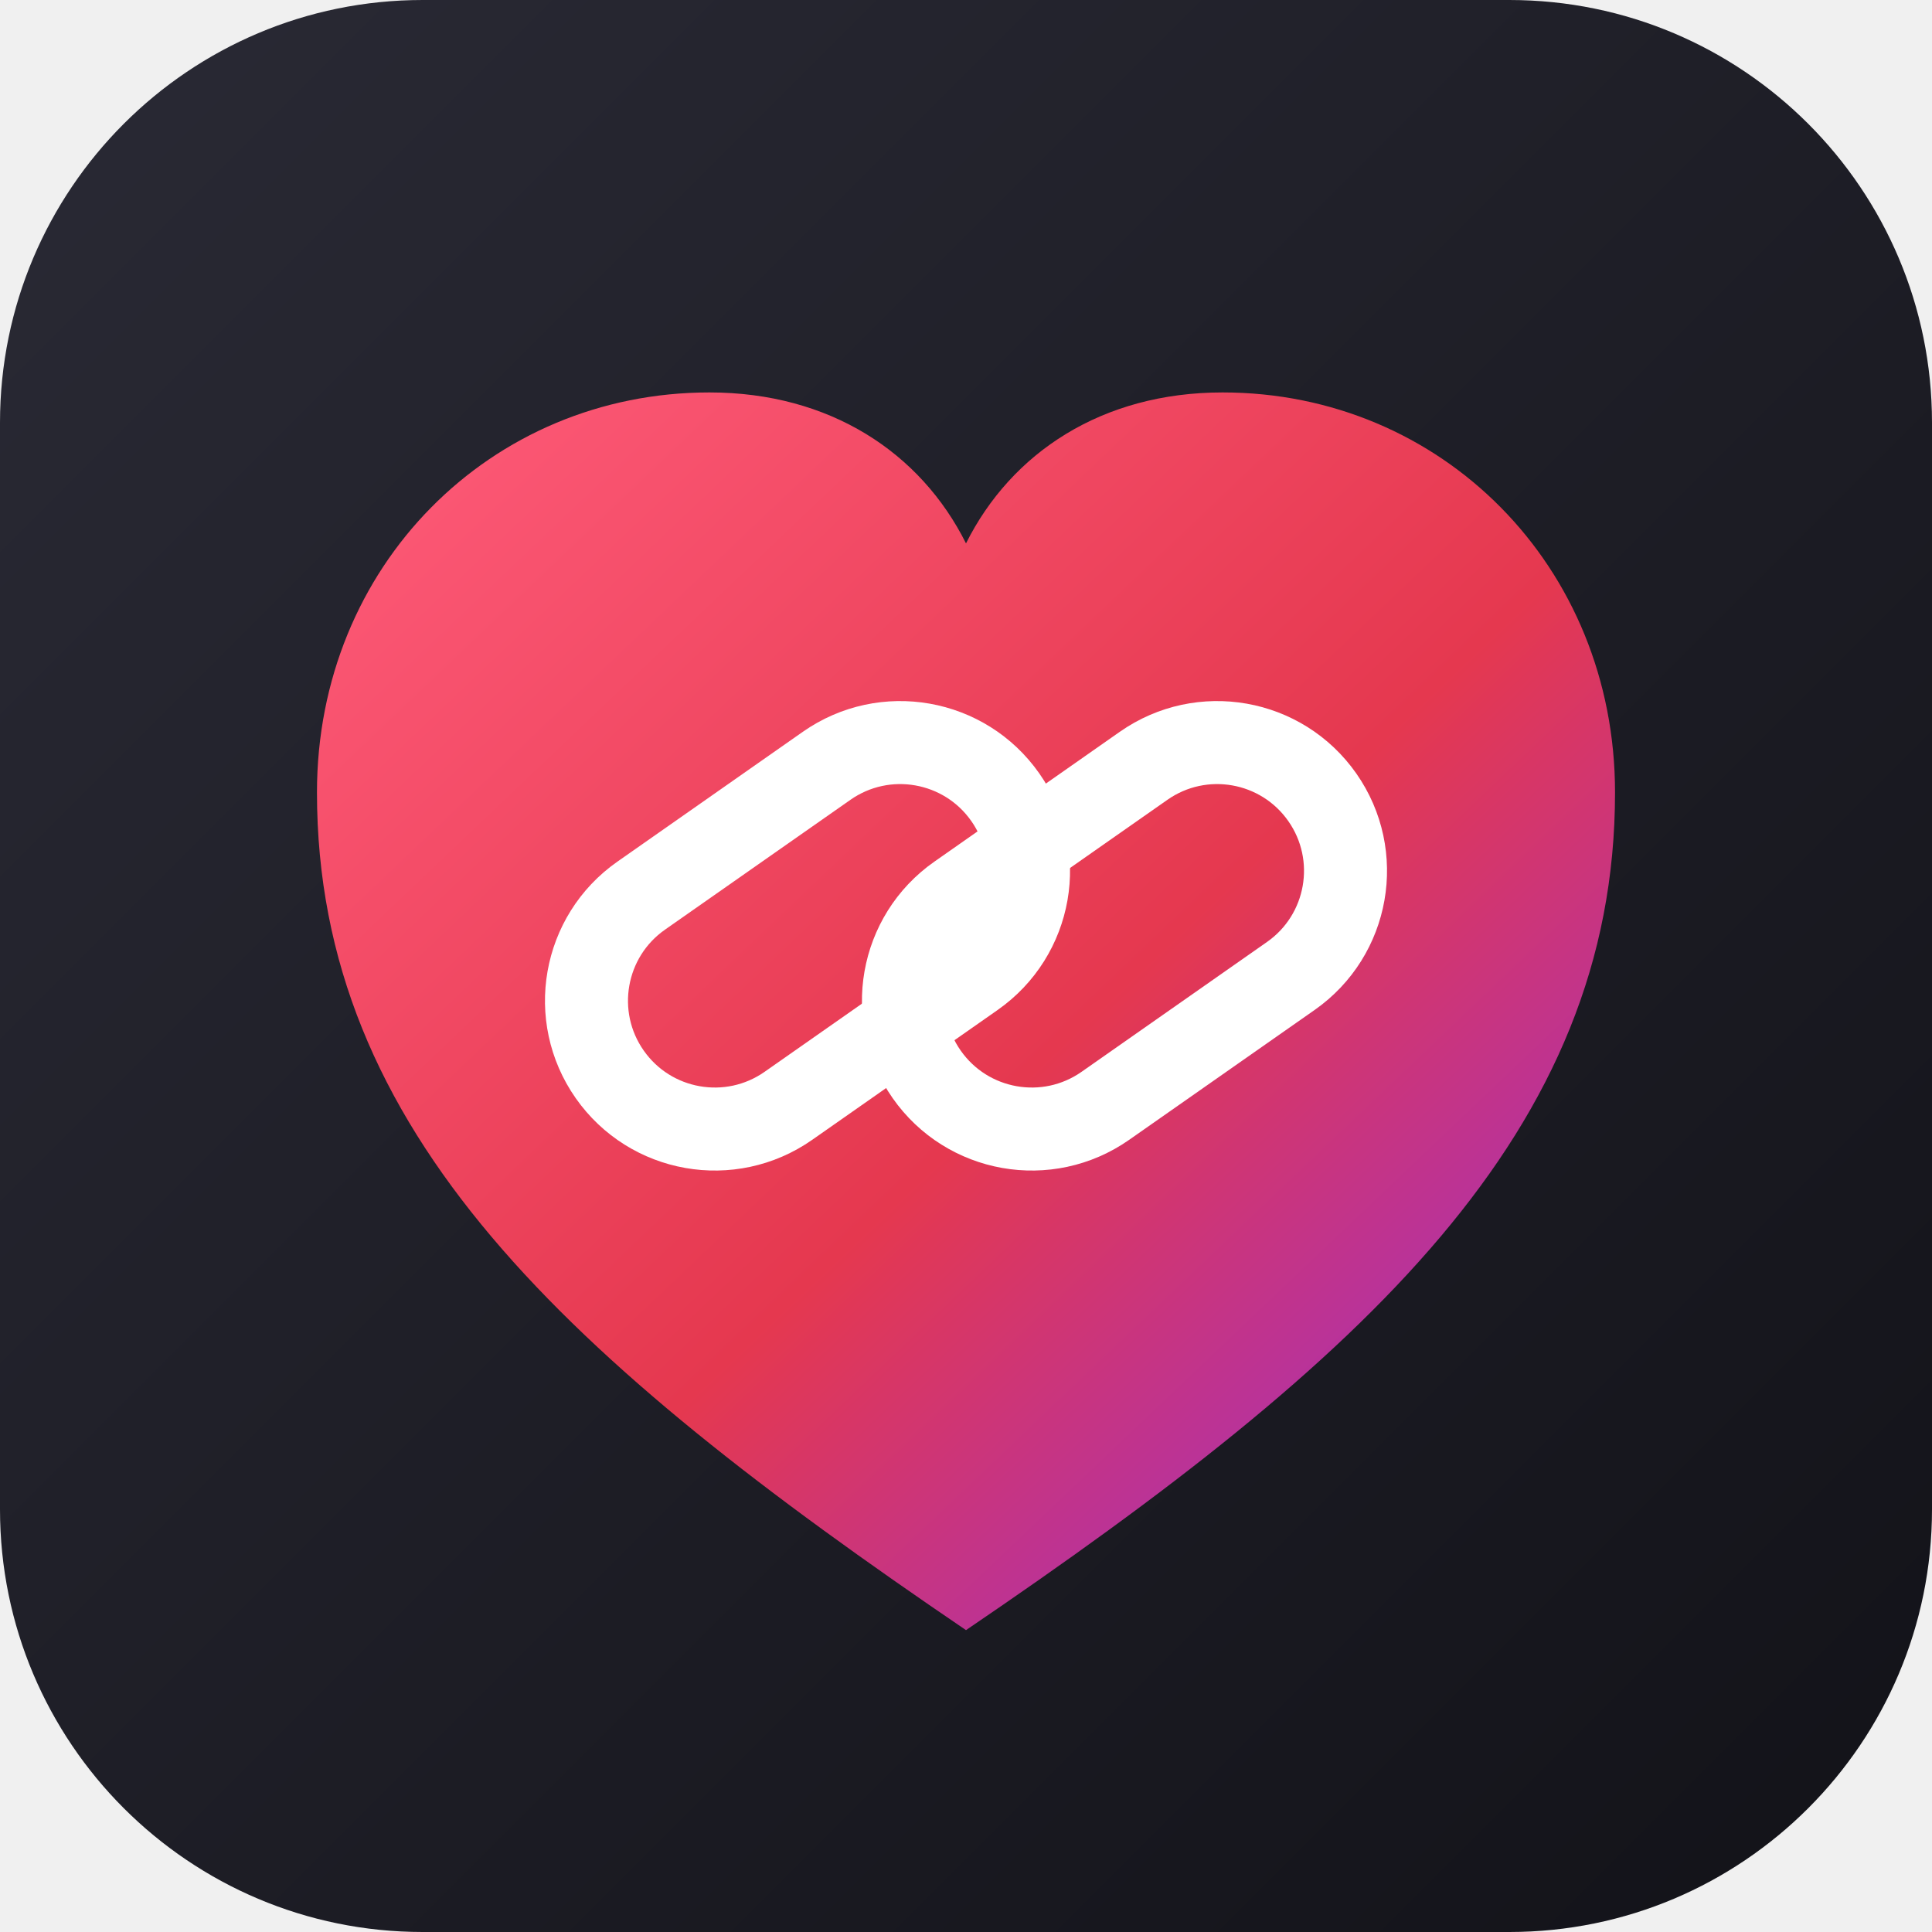
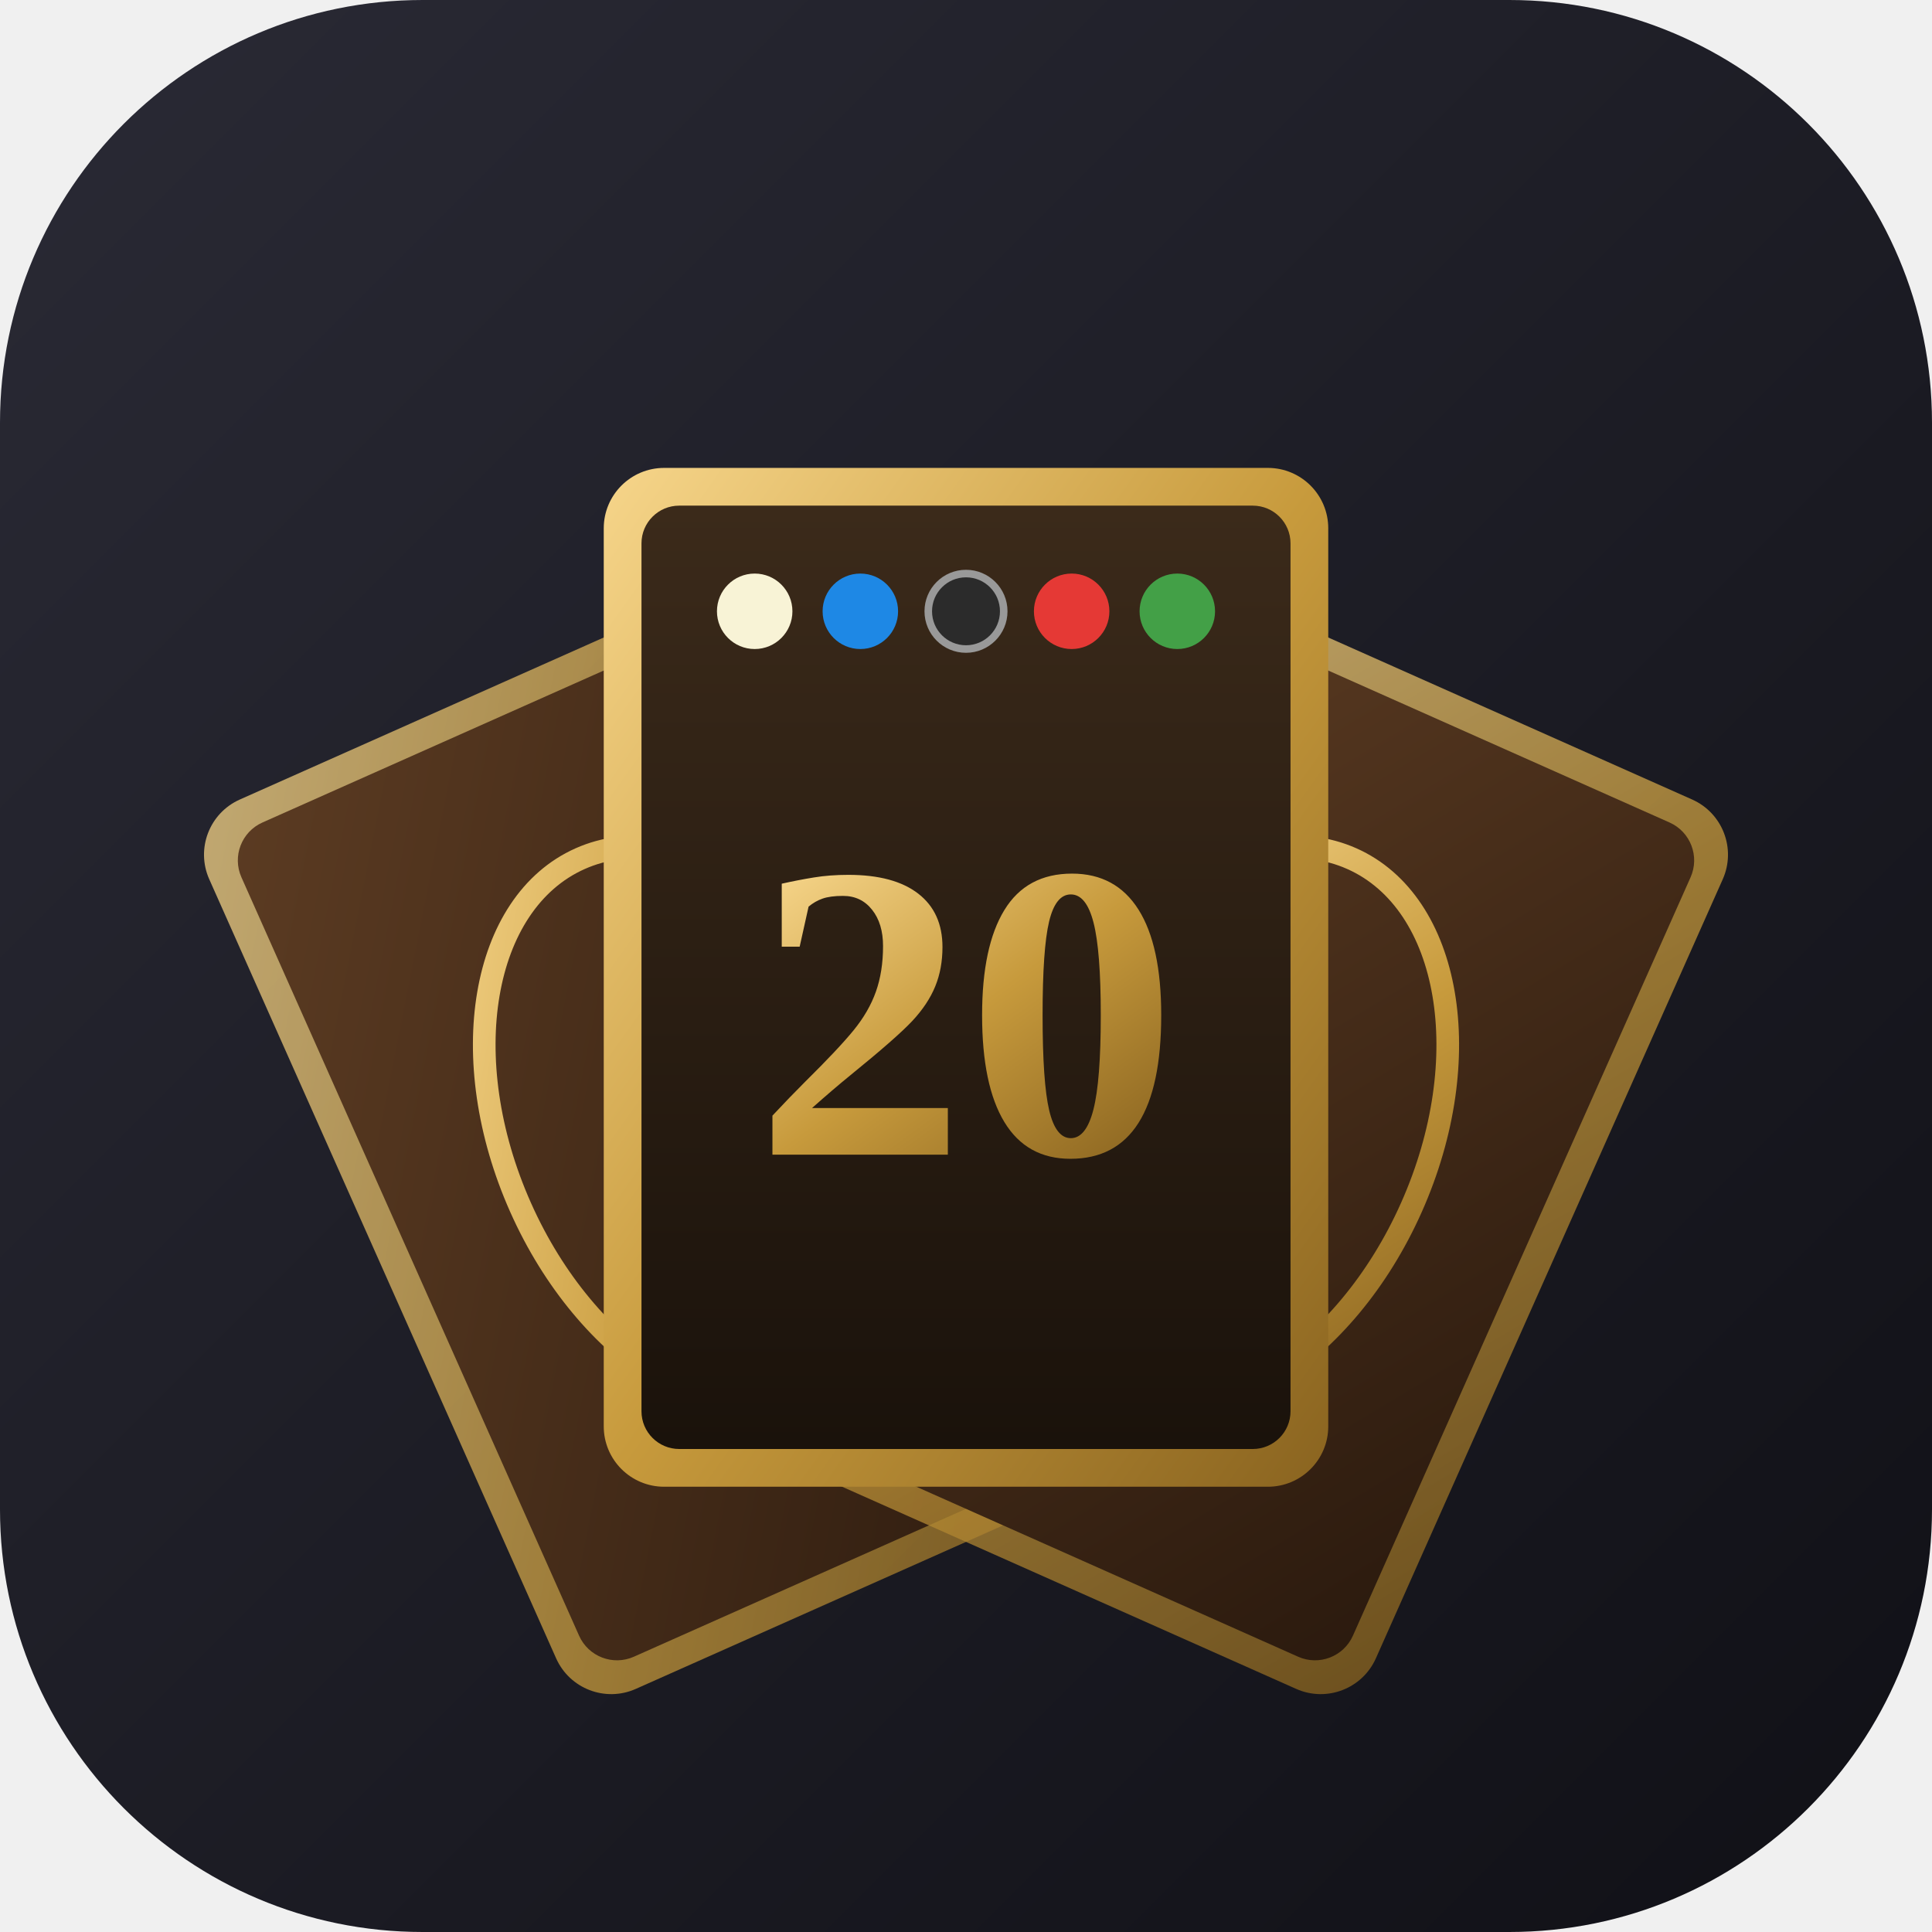
<svg xmlns="http://www.w3.org/2000/svg" viewBox="0 0 512 512">
  <defs>
    <linearGradient id="bg" x1="0" y1="0" x2="1" y2="1">
      <stop offset="0" stop-color="#2a2a35" />
-       <stop offset="1" stop-color="#121218" />
+       <stop offset="1" stop-color="#101016" />
    </linearGradient>
-     <linearGradient id="heart" x1="0" y1="0" x2="1" y2="1">
-       <stop offset="0" stop-color="#ff5c7a" />
-       <stop offset="0.55" stop-color="#e5384f" />
-       <stop offset="1" stop-color="#8e2de2" />
+     <linearGradient id="gold" x1="0" y1="0" x2="1" y2="1">
+       <stop offset="0" stop-color="#f6d58a" />
+       <stop offset="0.5" stop-color="#c79a3c" />
+       <stop offset="1" stop-color="#8a6420" />
+     </linearGradient>
+     <linearGradient id="face" x1="0" y1="0" x2="0" y2="1">
+       <stop offset="0" stop-color="#3b2a1a" />
+       <stop offset="1" stop-color="#1a120b" />
+     </linearGradient>
+     <linearGradient id="back" x1="0" y1="0" x2="1" y2="1">
+       <stop offset="0" stop-color="#5b3b22" />
+       <stop offset="1" stop-color="#2b1a0e" />
    </linearGradient>
  </defs>
  <rect width="512" height="512" rx="112" fill="url(#bg)" />
-   <path d="M256 432 C 150 360 84 300 84 210 C 84 150 130 104 188 104 C 220 104 244 120 256 144 C 268 120 292 104 324 104 C 382 104 428 150 428 210 C 428 300 362 360 256 432 Z" fill="url(#heart)" />
-   <g fill="none" stroke="#ffffff" stroke-width="22" stroke-linecap="round">
-     <rect x="150" y="214" width="128" height="68" rx="34" transform="rotate(-35 214 248)" />
-     <rect x="234" y="214" width="128" height="68" rx="34" transform="rotate(-35 298 248)" />
+   <g transform="translate(256 300)">
+     <g transform="translate(-62 18) rotate(-24) translate(-92 -150)">
+       <rect width="184" height="258" rx="16" fill="url(#gold)" opacity="0.75" />
+       <rect x="8" y="8" width="168" height="242" rx="11" fill="url(#back)" />
+       <ellipse cx="92" cy="129" rx="52" ry="78" fill="none" stroke="url(#gold)" stroke-width="6" />
+     </g>
+     <g transform="translate(62 18) rotate(24) translate(-92 -150)">
+       <rect width="184" height="258" rx="16" fill="url(#gold)" opacity="0.75" />
+       <rect x="8" y="8" width="168" height="242" rx="11" fill="url(#back)" />
+       <ellipse cx="92" cy="129" rx="52" ry="78" fill="none" stroke="url(#gold)" stroke-width="6" />
+     </g>
+     <g transform="translate(0 -6) translate(-96 -170)">
+       <rect width="192" height="270" rx="16" fill="url(#gold)" />
+       <rect x="10" y="10" width="172" height="250" rx="10" fill="url(#face)" />
+       <circle cx="40" cy="38" r="10" fill="#f8f3d6" />
+       <circle cx="68" cy="38" r="10" fill="#1e88e5" />
+       <circle cx="96" cy="38" r="10" fill="#2b2b2b" stroke="#999" stroke-width="2" />
+       <circle cx="124" cy="38" r="10" fill="#e53935" />
+       <circle cx="152" cy="38" r="10" fill="#43a047" />
+       <text x="96" y="182" text-anchor="middle" font-family="Georgia, 'Times New Roman', serif" font-weight="700" font-size="112" fill="url(#gold)">20</text>
+     </g>
  </g>
</svg>
